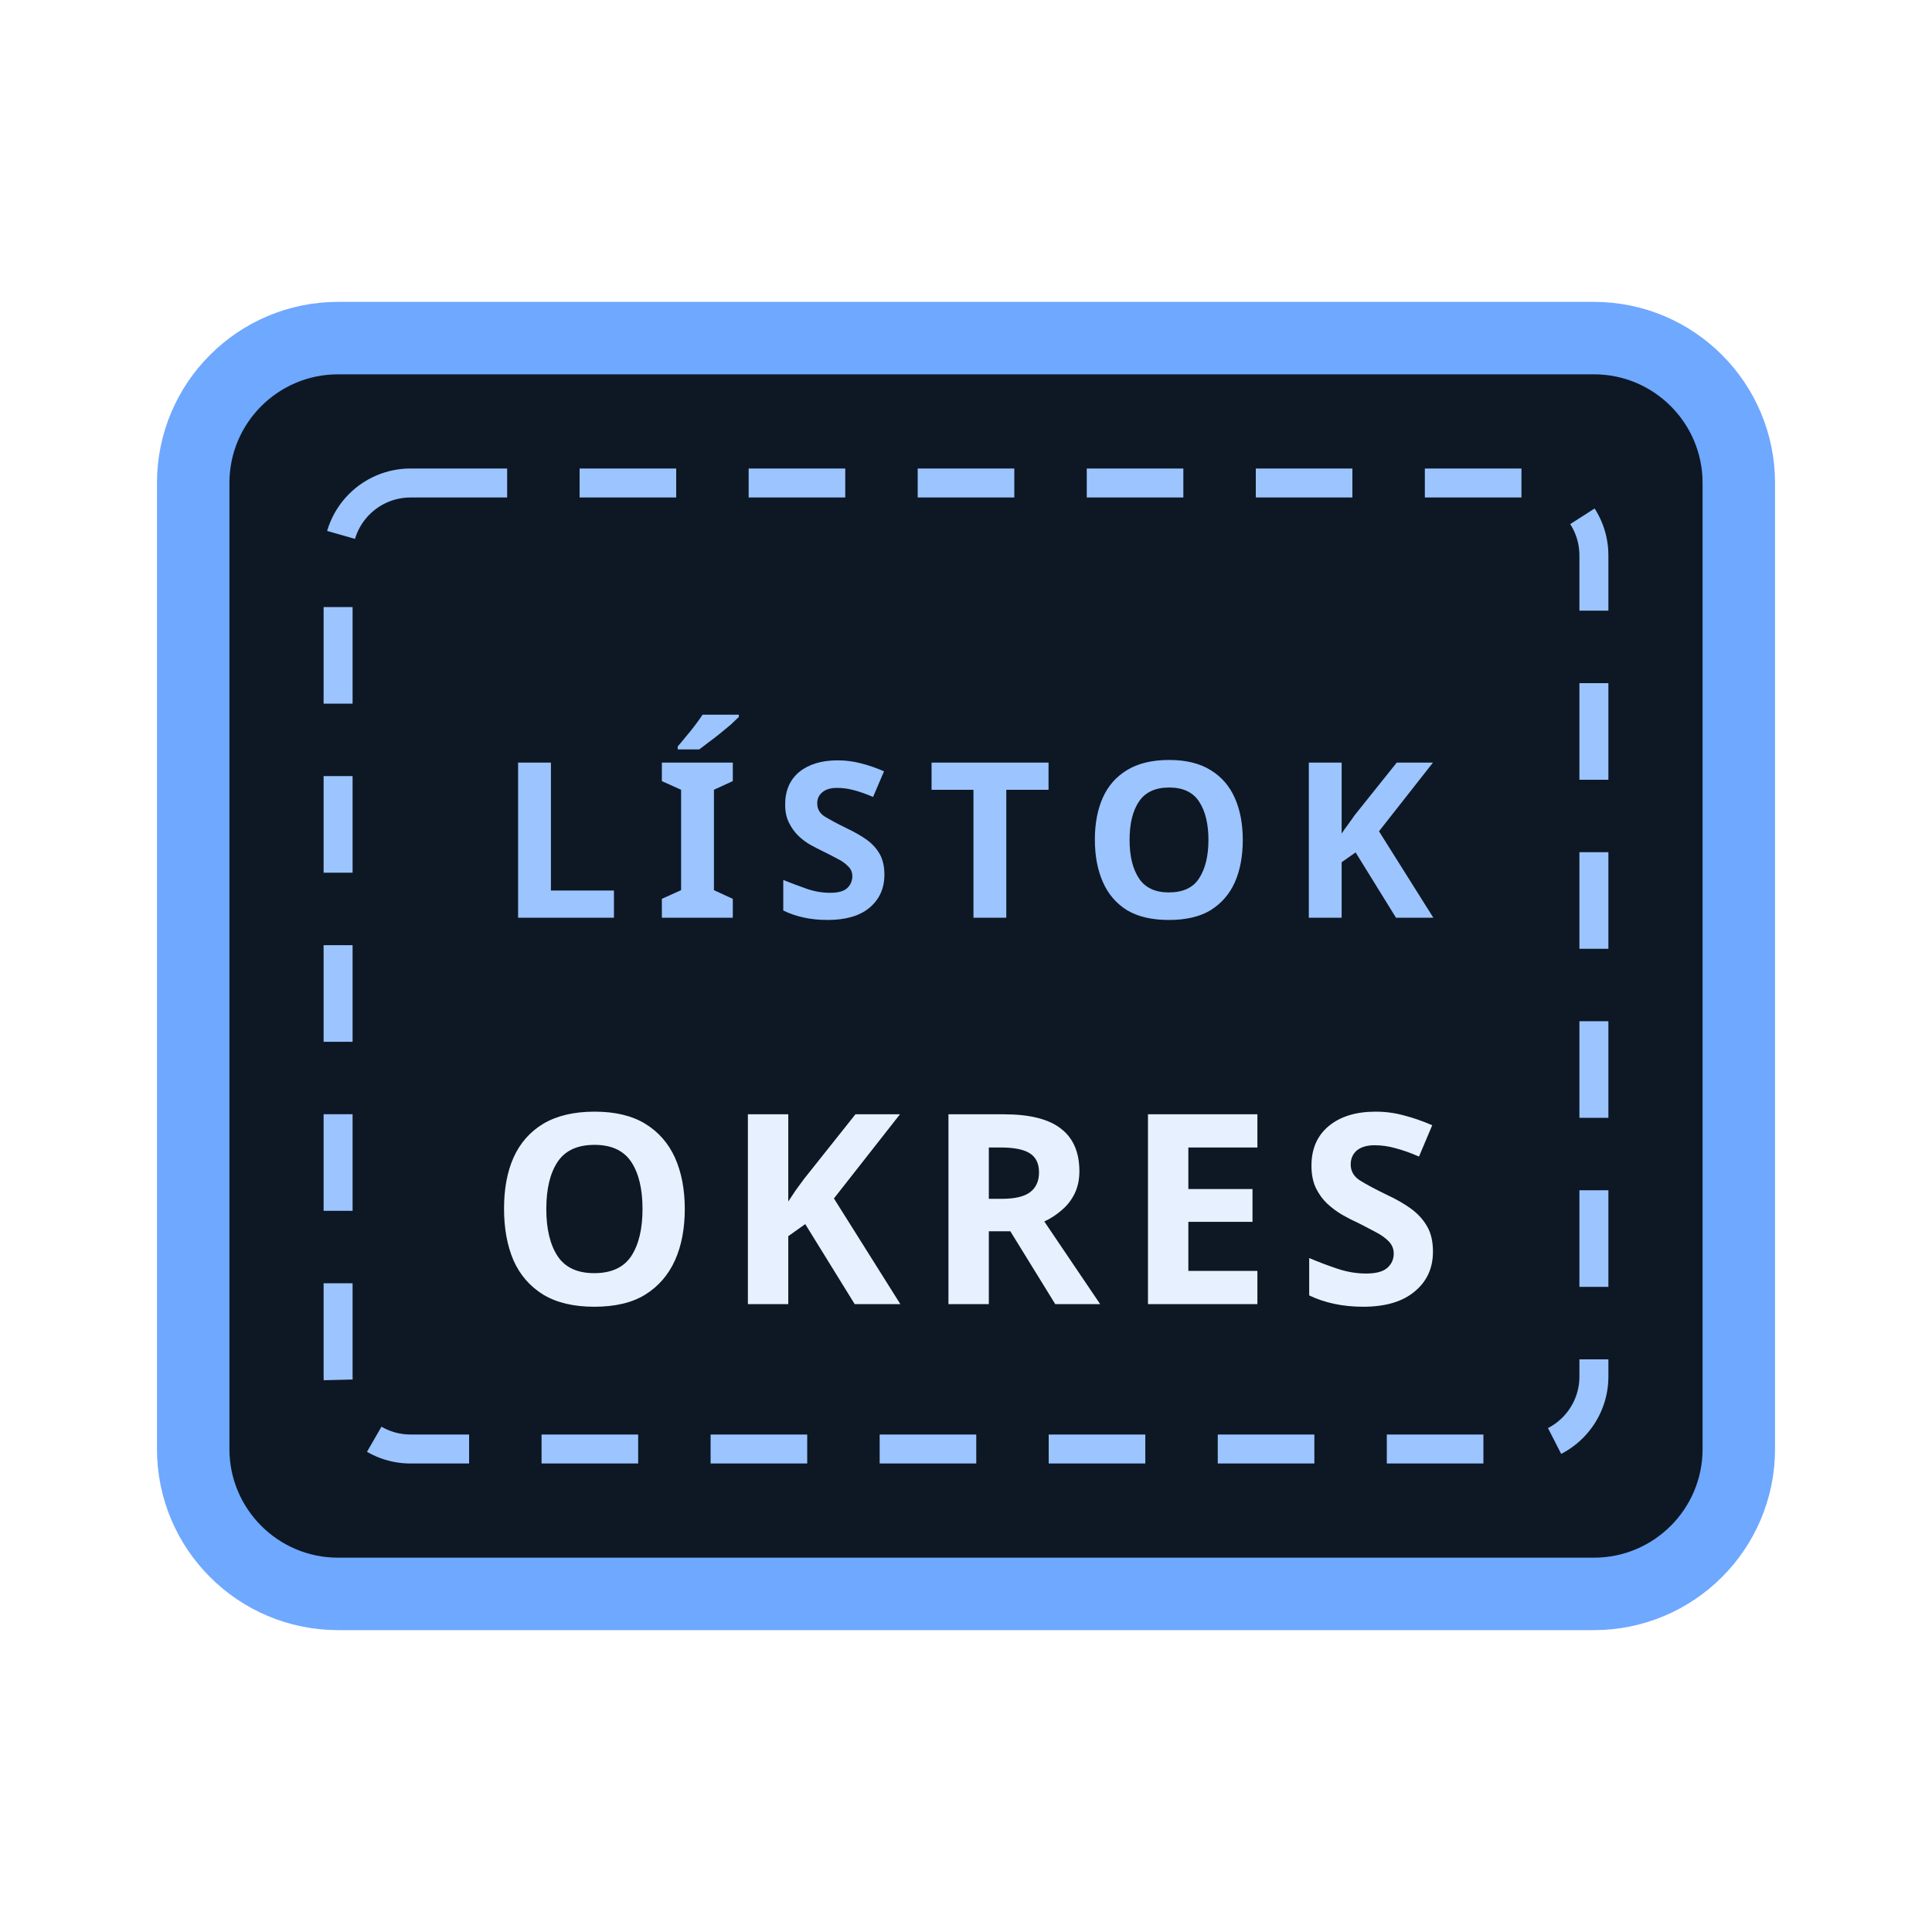
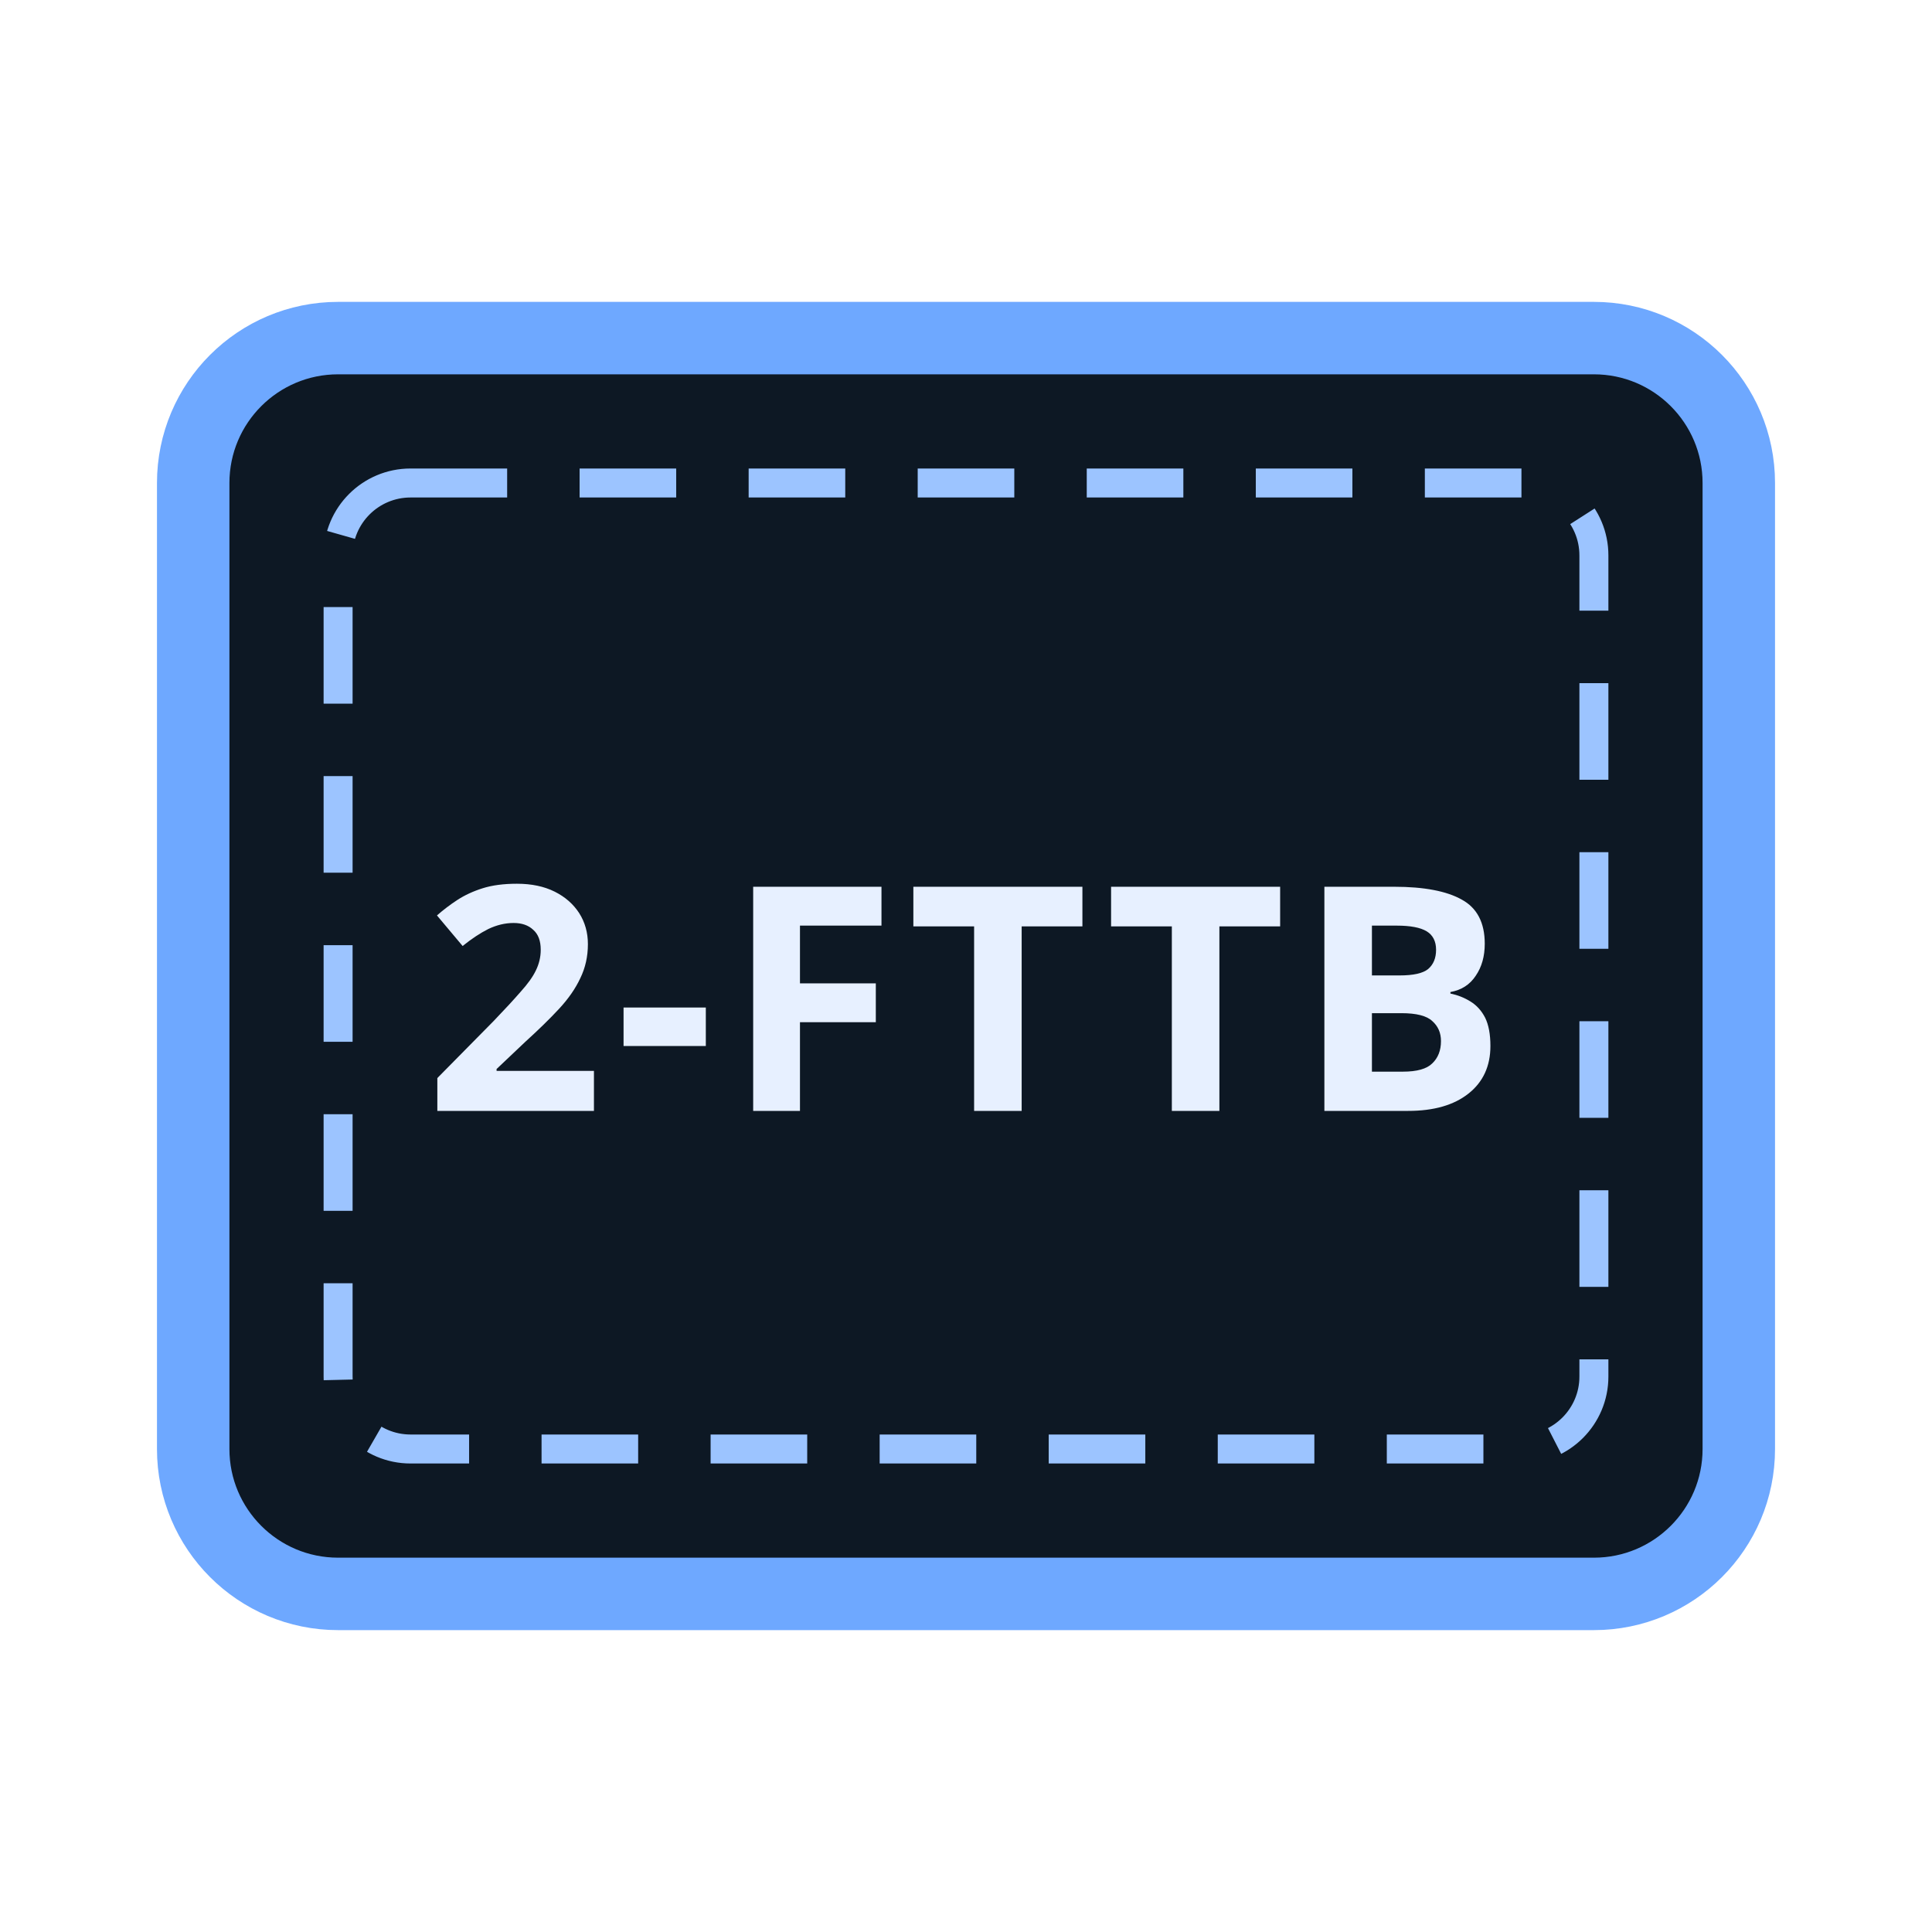
<svg xmlns="http://www.w3.org/2000/svg" viewBox="0 0 80 80">
  <rect x="8" y="14" width="64" height="52" rx="6" fill="#0d1824" stroke="#6ea8ff" stroke-width="3" />
  <rect x="14" y="20" width="52" height="40" rx="3" fill="none" stroke="#9cc4ff" stroke-width="1.2" stroke-dasharray="4 3" />
-   <text x="40" y="38" text-anchor="middle" font-family="Oswald, Arial Black, sans-serif" font-size="9" font-weight="700" fill="#9cc4ff" letter-spacing="1.4">LÍSTOK</text>
-   <text x="40" y="54" text-anchor="middle" font-family="Oswald, Arial Black, sans-serif" font-size="11" font-weight="700" fill="#e7f0ff" letter-spacing="1">OKRES</text>
+   <text x="40" y="46" text-anchor="middle" font-family="Oswald, Arial Black, sans-serif" font-size="13" font-weight="700" fill="#e7f0ff" letter-spacing="0.4">2-FTTB</text>
</svg>
